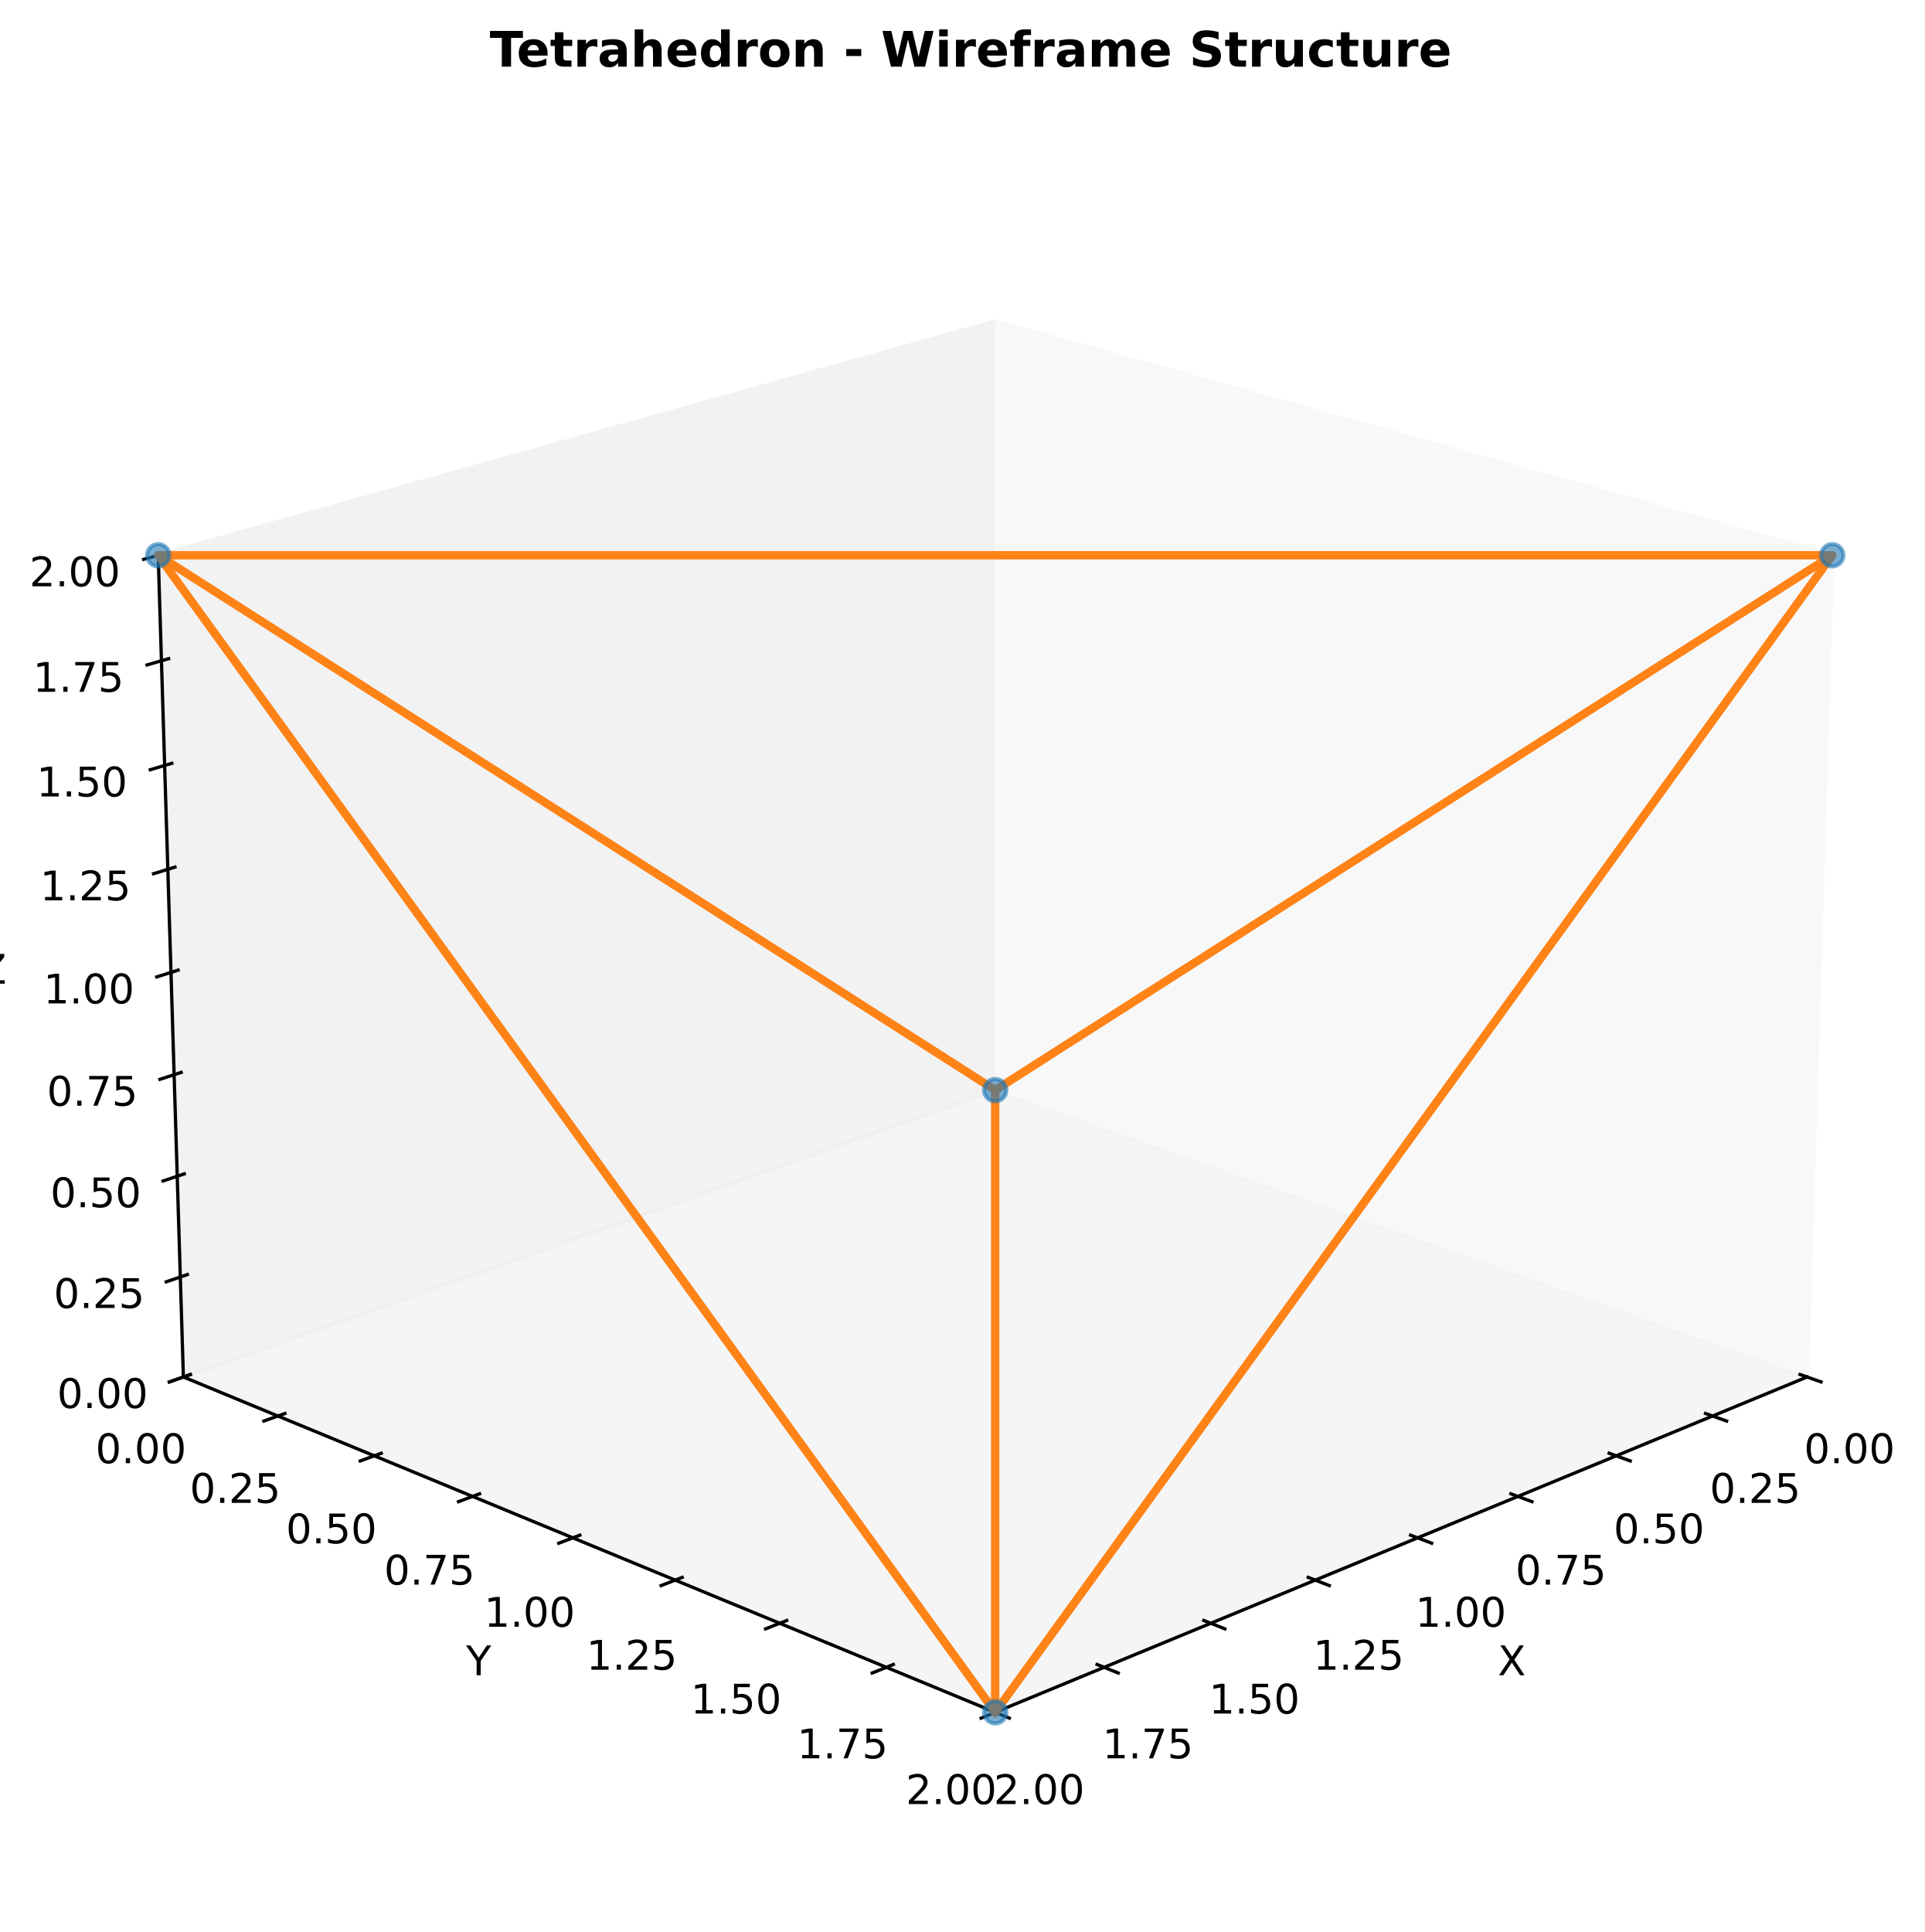
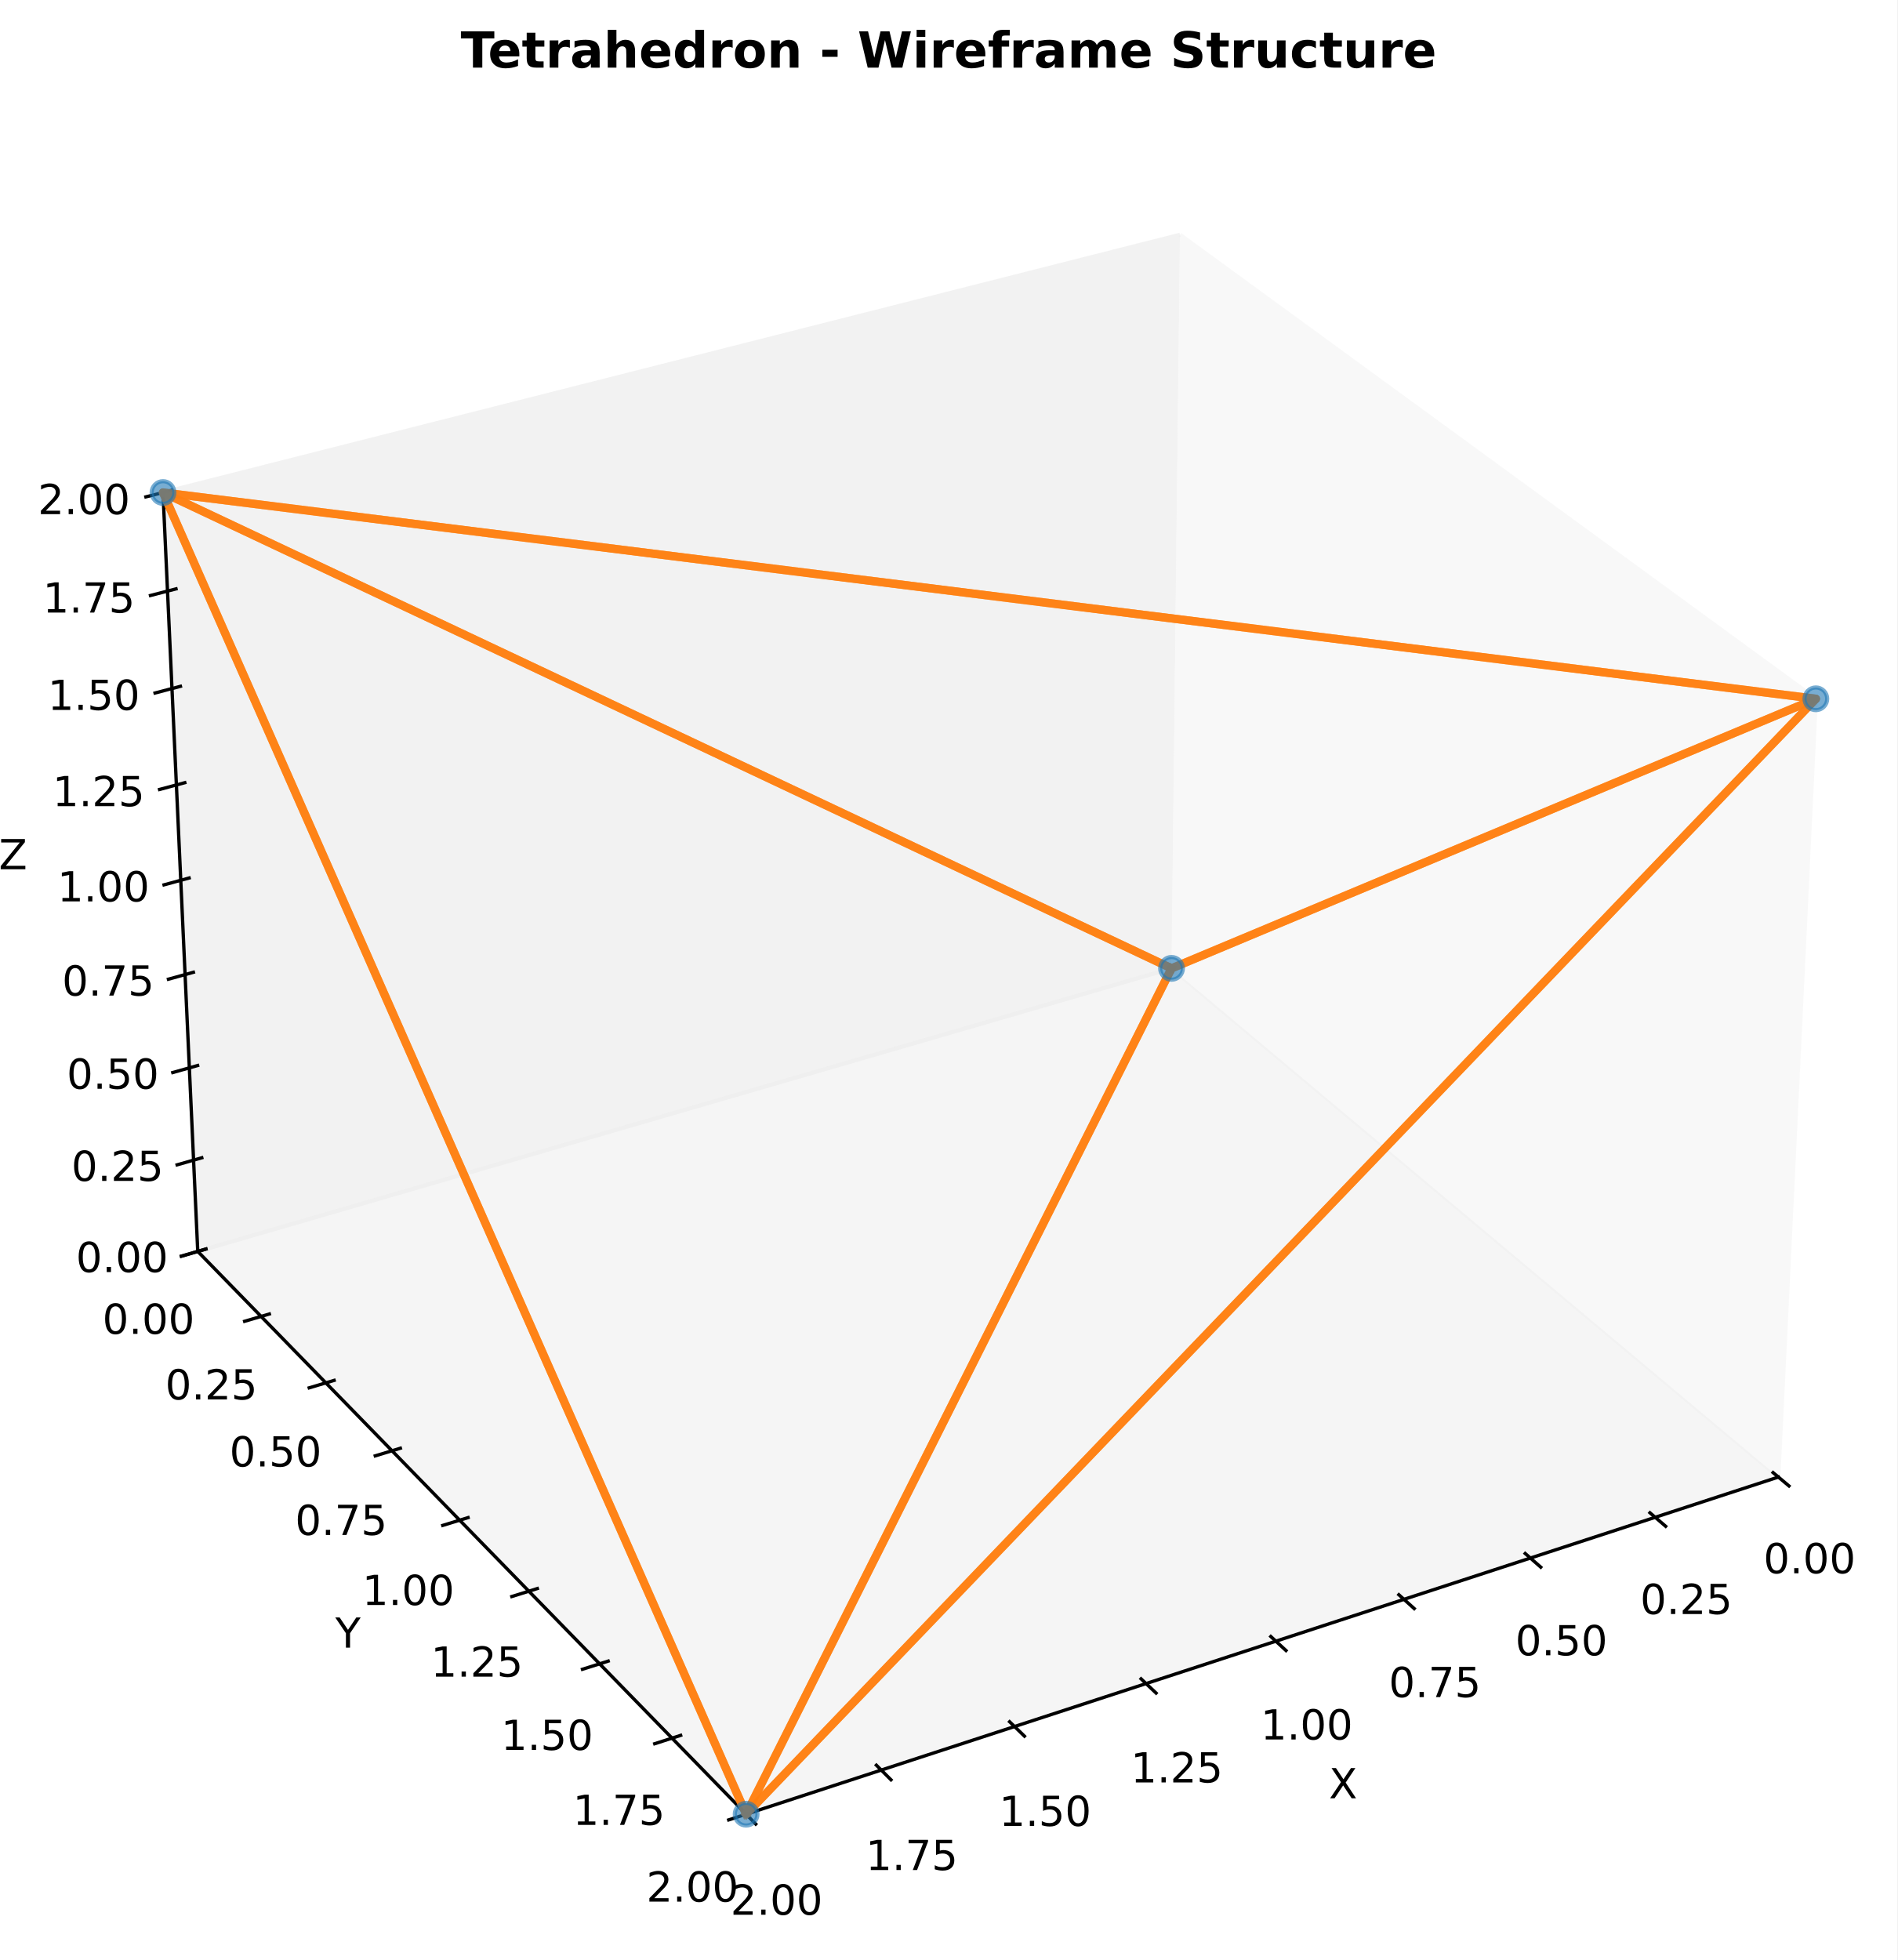
- <svg xmlns="http://www.w3.org/2000/svg" xmlns:xlink="http://www.w3.org/1999/xlink" width="471.183pt" height="473.038pt" viewBox="0 0 471.183 473.038" version="1.1">
+ <svg xmlns="http://www.w3.org/2000/svg" xmlns:xlink="http://www.w3.org/1999/xlink" width="457.92pt" height="473.038pt" viewBox="0 0 457.92 473.038" version="1.1">
  <defs>
    <style type="text/css">*{stroke-linejoin: round; stroke-linecap: butt}</style>
  </defs>
  <g id="figure_1">
    <g id="patch_1">
-       <path d="M 0 473.038  L 471.183 473.038  L 471.183 0  L 0 0  z " style="fill: #ffffff" />
+       <path d="M 0 473.038  L 457.92 473.038  L 457.92 0  L 0 0  z " style="fill: #ffffff" />
    </g>
    <g id="patch_2">
-       <path d="M 15.926 465.838  L 459.446 465.838  L 459.446 22.318  L 15.926 22.318  z " style="fill: #ffffff" />
+       <path d="M 7.2 465.838  L 450.72 465.838  L 450.72 22.318  L 7.2 22.318  z " style="fill: #ffffff" />
    </g>
    <g id="pane3d_1">
      <g id="patch_3">
-         <path d="M 243.68 266.913  L 442.457 337.145  L 448.621 135.953  L 243.68 78.665  " style="fill: #f2f2f2; opacity: 0.5; stroke: #f2f2f2; stroke-linejoin: miter" />
+         <path d="M 282.753 233.711  L 429.218 356.48  L 438.263 168.653  L 284.789 56.655  " style="fill: #f2f2f2; opacity: 0.5; stroke: #f2f2f2; stroke-linejoin: miter" />
      </g>
    </g>
    <g id="pane3d_2">
      <g id="patch_4">
-         <path d="M 243.68 266.913  L 44.903 337.145  L 38.738 135.953  L 243.68 78.665  " style="fill: #e6e6e6; opacity: 0.5; stroke: #e6e6e6; stroke-linejoin: miter" />
+         <path d="M 282.753 233.711  L 47.73 302.023  L 39.343 118.868  L 284.789 56.655  " style="fill: #e6e6e6; opacity: 0.5; stroke: #e6e6e6; stroke-linejoin: miter" />
      </g>
    </g>
    <g id="pane3d_3">
      <g id="patch_5">
-         <path d="M 243.68 266.913  L 44.903 337.145  L 243.68 419.245  L 442.457 337.145  " style="fill: #ececec; opacity: 0.5; stroke: #ececec; stroke-linejoin: miter" />
+         <path d="M 282.753 233.711  L 47.73 302.023  L 180.082 437.848  L 429.218 356.48  " style="fill: #ececec; opacity: 0.5; stroke: #ececec; stroke-linejoin: miter" />
      </g>
    </g>
    <g id="axis3d_1">
      <g id="line2d_1">
-         <path d="M 442.457 337.145  L 243.68 419.245  " style="fill: none; stroke: #000000; stroke-width: 0.8; stroke-linecap: square" />
+         <path d="M 429.218 356.48  L 180.082 437.848  " style="fill: none; stroke: #000000; stroke-width: 0.8; stroke-linecap: square" />
      </g>
      <g id="xtick_1">
        <g id="line2d_2">
-           <path d="M 440.743 336.539  L 445.889 338.357  " style="fill: none; stroke: #000000; stroke-width: 0.8; stroke-linecap: square" />
+           <path d="M 427.943 355.412  L 431.774 358.622  " style="fill: none; stroke: #000000; stroke-width: 0.8; stroke-linecap: square" />
        </g>
        <g id="text_1">
-           <g transform="translate(441.7177 358.2588) scale(0.1 -0.1)">
+           <g transform="translate(425.6121 379.7038) scale(0.1 -0.1)">
            <defs>
              <path id="DejaVuSans-30" d="M 2034 4250  Q 1547 4250 1301 3770  Q 1056 3291 1056 2328  Q 1056 1369 1301 889  Q 1547 409 2034 409  Q 2525 409 2770 889  Q 3016 1369 3016 2328  Q 3016 3291 2770 3770  Q 2525 4250 2034 4250  z M 2034 4750  Q 2819 4750 3233 4129  Q 3647 3509 3647 2328  Q 3647 1150 3233 529  Q 2819 -91 2034 -91  Q 1250 -91 836 529  Q 422 1150 422 2328  Q 422 3509 836 4129  Q 1250 4750 2034 4750  z " transform="scale(0.015625)" />
              <path id="DejaVuSans-2e" d="M 684 794  L 1344 794  L 1344 0  L 684 0  L 684 794  z " transform="scale(0.015625)" />
            </defs>
            <use xlink:href="#DejaVuSans-30" />
            <use xlink:href="#DejaVuSans-2e" transform="translate(63.62305 0)" />
            <use xlink:href="#DejaVuSans-30" transform="translate(95.41016 0)" />
            <use xlink:href="#DejaVuSans-30" transform="translate(159.0332 0)" />
          </g>
        </g>
      </g>
      <g id="xtick_2">
        <g id="line2d_3">
-           <path d="M 417.605 346.083  L 422.757 347.937  " style="fill: none; stroke: #000000; stroke-width: 0.8; stroke-linecap: square" />
+           <path d="M 398.223 365.109  L 402.014 368.361  " style="fill: none; stroke: #000000; stroke-width: 0.8; stroke-linecap: square" />
        </g>
        <g id="text_2">
-           <g transform="translate(418.6278 367.9711) scale(0.1 -0.1)">
+           <g transform="translate(395.8613 389.5376) scale(0.1 -0.1)">
            <defs>
              <path id="DejaVuSans-32" d="M 1228 531  L 3431 531  L 3431 0  L 469 0  L 469 531  Q 828 903 1448 1529  Q 2069 2156 2228 2338  Q 2531 2678 2651 2914  Q 2772 3150 2772 3378  Q 2772 3750 2511 3984  Q 2250 4219 1831 4219  Q 1534 4219 1204 4116  Q 875 4013 500 3803  L 500 4441  Q 881 4594 1212 4672  Q 1544 4750 1819 4750  Q 2544 4750 2975 4387  Q 3406 4025 3406 3419  Q 3406 3131 3298 2873  Q 3191 2616 2906 2266  Q 2828 2175 2409 1742  Q 1991 1309 1228 531  z " transform="scale(0.015625)" />
              <path id="DejaVuSans-35" d="M 691 4666  L 3169 4666  L 3169 4134  L 1269 4134  L 1269 2991  Q 1406 3038 1543 3061  Q 1681 3084 1819 3084  Q 2600 3084 3056 2656  Q 3513 2228 3513 1497  Q 3513 744 3044 326  Q 2575 -91 1722 -91  Q 1428 -91 1123 -41  Q 819 9 494 109  L 494 744  Q 775 591 1075 516  Q 1375 441 1709 441  Q 2250 441 2565 725  Q 2881 1009 2881 1497  Q 2881 1984 2565 2268  Q 2250 2553 1709 2553  Q 1456 2553 1204 2497  Q 953 2441 691 2322  L 691 4666  z " transform="scale(0.015625)" />
            </defs>
            <use xlink:href="#DejaVuSans-30" />
            <use xlink:href="#DejaVuSans-2e" transform="translate(63.62305 0)" />
            <use xlink:href="#DejaVuSans-32" transform="translate(95.41016 0)" />
            <use xlink:href="#DejaVuSans-35" transform="translate(159.0332 0)" />
          </g>
        </g>
      </g>
      <g id="xtick_3">
        <g id="line2d_4">
-           <path d="M 394.006 355.817  L 399.165 357.708  " style="fill: none; stroke: #000000; stroke-width: 0.8; stroke-linecap: square" />
+           <path d="M 368.116 374.932  L 371.867 378.227  " style="fill: none; stroke: #000000; stroke-width: 0.8; stroke-linecap: square" />
        </g>
        <g id="text_3">
-           <g transform="translate(395.0782 377.8769) scale(0.1 -0.1)">
+           <g transform="translate(365.7225 399.4995) scale(0.1 -0.1)">
            <use xlink:href="#DejaVuSans-30" />
            <use xlink:href="#DejaVuSans-2e" transform="translate(63.62305 0)" />
            <use xlink:href="#DejaVuSans-35" transform="translate(95.41016 0)" />
            <use xlink:href="#DejaVuSans-30" transform="translate(159.0332 0)" />
          </g>
        </g>
      </g>
      <g id="xtick_4">
        <g id="line2d_5">
-           <path d="M 369.935 365.746  L 375.099 367.675  " style="fill: none; stroke: #000000; stroke-width: 0.8; stroke-linecap: square" />
+           <path d="M 337.616 384.883  L 341.325 388.222  " style="fill: none; stroke: #000000; stroke-width: 0.8; stroke-linecap: square" />
        </g>
        <g id="text_4">
-           <g transform="translate(371.0549 387.9818) scale(0.1 -0.1)">
+           <g transform="translate(335.1881 409.5923) scale(0.1 -0.1)">
            <defs>
              <path id="DejaVuSans-37" d="M 525 4666  L 3525 4666  L 3525 4397  L 1831 0  L 1172 0  L 2766 4134  L 525 4134  L 525 4666  z " transform="scale(0.015625)" />
            </defs>
            <use xlink:href="#DejaVuSans-30" />
            <use xlink:href="#DejaVuSans-2e" transform="translate(63.62305 0)" />
            <use xlink:href="#DejaVuSans-37" transform="translate(95.41016 0)" />
            <use xlink:href="#DejaVuSans-35" transform="translate(159.0332 0)" />
          </g>
        </g>
      </g>
      <g id="xtick_5">
        <g id="line2d_6">
-           <path d="M 345.376 375.876  L 350.545 377.844  " style="fill: none; stroke: #000000; stroke-width: 0.8; stroke-linecap: square" />
+           <path d="M 306.714 394.966  L 310.379 398.348  " style="fill: none; stroke: #000000; stroke-width: 0.8; stroke-linecap: square" />
        </g>
        <g id="text_5">
-           <g transform="translate(346.5434 398.2921) scale(0.1 -0.1)">
+           <g transform="translate(304.2504 419.8184) scale(0.1 -0.1)">
            <defs>
              <path id="DejaVuSans-31" d="M 794 531  L 1825 531  L 1825 4091  L 703 3866  L 703 4441  L 1819 4666  L 2450 4666  L 2450 531  L 3481 531  L 3481 0  L 794 0  L 794 531  z " transform="scale(0.015625)" />
            </defs>
            <use xlink:href="#DejaVuSans-31" />
            <use xlink:href="#DejaVuSans-2e" transform="translate(63.62305 0)" />
            <use xlink:href="#DejaVuSans-30" transform="translate(95.41016 0)" />
            <use xlink:href="#DejaVuSans-30" transform="translate(159.0332 0)" />
          </g>
        </g>
      </g>
      <g id="xtick_6">
        <g id="line2d_7">
-           <path d="M 320.315 386.213  L 325.487 388.222  " style="fill: none; stroke: #000000; stroke-width: 0.8; stroke-linecap: square" />
+           <path d="M 275.402 405.182  L 279.023 408.61  " style="fill: none; stroke: #000000; stroke-width: 0.8; stroke-linecap: square" />
        </g>
        <g id="text_6">
-           <g transform="translate(321.5289 408.8141) scale(0.1 -0.1)">
+           <g transform="translate(272.9011 430.1804) scale(0.1 -0.1)">
            <use xlink:href="#DejaVuSans-31" />
            <use xlink:href="#DejaVuSans-2e" transform="translate(63.62305 0)" />
            <use xlink:href="#DejaVuSans-32" transform="translate(95.41016 0)" />
            <use xlink:href="#DejaVuSans-35" transform="translate(159.0332 0)" />
          </g>
        </g>
      </g>
      <g id="xtick_7">
        <g id="line2d_8">
-           <path d="M 294.735 396.763  L 299.91 398.814  " style="fill: none; stroke: #000000; stroke-width: 0.8; stroke-linecap: square" />
+           <path d="M 243.672 415.535  L 247.246 419.009  " style="fill: none; stroke: #000000; stroke-width: 0.8; stroke-linecap: square" />
        </g>
        <g id="text_7">
-           <g transform="translate(295.9955 419.5542) scale(0.1 -0.1)">
+           <g transform="translate(241.1322 440.6813) scale(0.1 -0.1)">
            <use xlink:href="#DejaVuSans-31" />
            <use xlink:href="#DejaVuSans-2e" transform="translate(63.62305 0)" />
            <use xlink:href="#DejaVuSans-35" transform="translate(95.41016 0)" />
            <use xlink:href="#DejaVuSans-30" transform="translate(159.0332 0)" />
          </g>
        </g>
      </g>
      <g id="xtick_8">
        <g id="line2d_9">
-           <path d="M 268.621 407.535  L 273.798 409.629  " style="fill: none; stroke: #000000; stroke-width: 0.8; stroke-linecap: square" />
+           <path d="M 211.516 426.027  L 215.042 429.547  " style="fill: none; stroke: #000000; stroke-width: 0.8; stroke-linecap: square" />
        </g>
        <g id="text_8">
-           <g transform="translate(269.927 430.5194) scale(0.1 -0.1)">
+           <g transform="translate(208.9351 451.3236) scale(0.1 -0.1)">
            <use xlink:href="#DejaVuSans-31" />
            <use xlink:href="#DejaVuSans-2e" transform="translate(63.62305 0)" />
            <use xlink:href="#DejaVuSans-37" transform="translate(95.41016 0)" />
            <use xlink:href="#DejaVuSans-35" transform="translate(159.0332 0)" />
          </g>
        </g>
      </g>
      <g id="xtick_9">
        <g id="line2d_10">
-           <path d="M 241.956 418.533  L 247.133 420.672  " style="fill: none; stroke: #000000; stroke-width: 0.8; stroke-linecap: square" />
+           <path d="M 178.924 436.661  L 182.401 440.229  " style="fill: none; stroke: #000000; stroke-width: 0.8; stroke-linecap: square" />
        </g>
        <g id="text_9">
-           <g transform="translate(243.3065 441.7169) scale(0.1 -0.1)">
+           <g transform="translate(176.301 462.1104) scale(0.1 -0.1)">
            <use xlink:href="#DejaVuSans-32" />
            <use xlink:href="#DejaVuSans-2e" transform="translate(63.62305 0)" />
            <use xlink:href="#DejaVuSans-30" transform="translate(95.41016 0)" />
            <use xlink:href="#DejaVuSans-30" transform="translate(159.0332 0)" />
          </g>
        </g>
      </g>
      <g id="text_10">
-         <g transform="translate(366.7378 410.1691) scale(0.1 -0.1)">
+         <g transform="translate(320.7464 434.0064) scale(0.1 -0.1)">
          <defs>
            <path id="DejaVuSans-58" d="M 403 4666  L 1081 4666  L 2241 2931  L 3406 4666  L 4084 4666  L 2584 2425  L 4184 0  L 3506 0  L 2194 1984  L 872 0  L 191 0  L 1856 2491  L 403 4666  z " transform="scale(0.015625)" />
          </defs>
          <use xlink:href="#DejaVuSans-58" />
        </g>
      </g>
    </g>
    <g id="axis3d_2">
      <g id="line2d_11">
-         <path d="M 44.903 337.145  L 243.68 419.245  " style="fill: none; stroke: #000000; stroke-width: 0.8; stroke-linecap: square" />
+         <path d="M 47.73 302.023  L 180.082 437.848  " style="fill: none; stroke: #000000; stroke-width: 0.8; stroke-linecap: square" />
      </g>
      <g id="xtick_10">
        <g id="line2d_12">
-           <path d="M 46.616 336.539  L 41.47 338.357  " style="fill: none; stroke: #000000; stroke-width: 0.8; stroke-linecap: square" />
+           <path d="M 49.702 301.449  L 43.78 303.171  " style="fill: none; stroke: #000000; stroke-width: 0.8; stroke-linecap: square" />
        </g>
        <g id="text_11">
-           <g transform="translate(23.37574 358.2588) scale(0.1 -0.1)">
+           <g transform="translate(24.713 321.9215) scale(0.1 -0.1)">
            <use xlink:href="#DejaVuSans-30" />
            <use xlink:href="#DejaVuSans-2e" transform="translate(63.62305 0)" />
            <use xlink:href="#DejaVuSans-30" transform="translate(95.41016 0)" />
            <use xlink:href="#DejaVuSans-30" transform="translate(159.0332 0)" />
          </g>
        </g>
      </g>
      <g id="xtick_11">
        <g id="line2d_13">
-           <path d="M 69.754 346.083  L 64.602 347.937  " style="fill: none; stroke: #000000; stroke-width: 0.8; stroke-linecap: square" />
+           <path d="M 65.007 317.127  L 59.039 318.886  " style="fill: none; stroke: #000000; stroke-width: 0.8; stroke-linecap: square" />
        </g>
        <g id="text_12">
-           <g transform="translate(46.46559 367.9711) scale(0.1 -0.1)">
+           <g transform="translate(39.87846 337.7506) scale(0.1 -0.1)">
            <use xlink:href="#DejaVuSans-30" />
            <use xlink:href="#DejaVuSans-2e" transform="translate(63.62305 0)" />
            <use xlink:href="#DejaVuSans-32" transform="translate(95.41016 0)" />
            <use xlink:href="#DejaVuSans-35" transform="translate(159.0332 0)" />
          </g>
        </g>
      </g>
      <g id="xtick_12">
        <g id="line2d_14">
-           <path d="M 93.353 355.817  L 88.194 357.708  " style="fill: none; stroke: #000000; stroke-width: 0.8; stroke-linecap: square" />
+           <path d="M 80.646 333.149  L 74.632 334.946  " style="fill: none; stroke: #000000; stroke-width: 0.8; stroke-linecap: square" />
        </g>
        <g id="text_13">
-           <g transform="translate(70.01523 377.8769) scale(0.1 -0.1)">
+           <g transform="translate(55.37629 353.9265) scale(0.1 -0.1)">
            <use xlink:href="#DejaVuSans-30" />
            <use xlink:href="#DejaVuSans-2e" transform="translate(63.62305 0)" />
            <use xlink:href="#DejaVuSans-35" transform="translate(95.41016 0)" />
            <use xlink:href="#DejaVuSans-30" transform="translate(159.0332 0)" />
          </g>
        </g>
      </g>
      <g id="xtick_13">
        <g id="line2d_15">
-           <path d="M 117.424 365.746  L 112.26 367.675  " style="fill: none; stroke: #000000; stroke-width: 0.8; stroke-linecap: square" />
+           <path d="M 96.632 349.525  L 90.571 351.362  " style="fill: none; stroke: #000000; stroke-width: 0.8; stroke-linecap: square" />
        </g>
        <g id="text_14">
-           <g transform="translate(94.03855 387.9818) scale(0.1 -0.1)">
+           <g transform="translate(71.21751 370.4608) scale(0.1 -0.1)">
            <use xlink:href="#DejaVuSans-30" />
            <use xlink:href="#DejaVuSans-2e" transform="translate(63.62305 0)" />
            <use xlink:href="#DejaVuSans-37" transform="translate(95.41016 0)" />
            <use xlink:href="#DejaVuSans-35" transform="translate(159.0332 0)" />
          </g>
        </g>
      </g>
      <g id="xtick_14">
        <g id="line2d_16">
-           <path d="M 141.983 375.876  L 136.814 377.844  " style="fill: none; stroke: #000000; stroke-width: 0.8; stroke-linecap: square" />
+           <path d="M 112.976 366.267  L 106.867 368.146  " style="fill: none; stroke: #000000; stroke-width: 0.8; stroke-linecap: square" />
        </g>
        <g id="text_15">
-           <g transform="translate(118.55 398.2921) scale(0.1 -0.1)">
+           <g transform="translate(87.41369 387.3656) scale(0.1 -0.1)">
            <use xlink:href="#DejaVuSans-31" />
            <use xlink:href="#DejaVuSans-2e" transform="translate(63.62305 0)" />
            <use xlink:href="#DejaVuSans-30" transform="translate(95.41016 0)" />
            <use xlink:href="#DejaVuSans-30" transform="translate(159.0332 0)" />
          </g>
        </g>
      </g>
      <g id="xtick_15">
        <g id="line2d_17">
-           <path d="M 167.044 386.213  L 161.872 388.222  " style="fill: none; stroke: #000000; stroke-width: 0.8; stroke-linecap: square" />
+           <path d="M 129.69 383.389  L 123.532 385.311  " style="fill: none; stroke: #000000; stroke-width: 0.8; stroke-linecap: square" />
        </g>
        <g id="text_16">
-           <g transform="translate(143.5645 408.8141) scale(0.1 -0.1)">
+           <g transform="translate(103.9769 404.6535) scale(0.1 -0.1)">
            <use xlink:href="#DejaVuSans-31" />
            <use xlink:href="#DejaVuSans-2e" transform="translate(63.62305 0)" />
            <use xlink:href="#DejaVuSans-32" transform="translate(95.41016 0)" />
            <use xlink:href="#DejaVuSans-35" transform="translate(159.0332 0)" />
          </g>
        </g>
      </g>
      <g id="xtick_16">
        <g id="line2d_18">
-           <path d="M 192.624 396.763  L 187.449 398.814  " style="fill: none; stroke: #000000; stroke-width: 0.8; stroke-linecap: square" />
+           <path d="M 146.786 400.903  L 140.58 402.869  " style="fill: none; stroke: #000000; stroke-width: 0.8; stroke-linecap: square" />
        </g>
        <g id="text_17">
-           <g transform="translate(169.0979 419.5542) scale(0.1 -0.1)">
+           <g transform="translate(120.9197 422.3376) scale(0.1 -0.1)">
            <use xlink:href="#DejaVuSans-31" />
            <use xlink:href="#DejaVuSans-2e" transform="translate(63.62305 0)" />
            <use xlink:href="#DejaVuSans-35" transform="translate(95.41016 0)" />
            <use xlink:href="#DejaVuSans-30" transform="translate(159.0332 0)" />
          </g>
        </g>
      </g>
      <g id="xtick_17">
        <g id="line2d_19">
-           <path d="M 218.738 407.535  L 213.561 409.629  " style="fill: none; stroke: #000000; stroke-width: 0.8; stroke-linecap: square" />
+           <path d="M 164.279 418.823  L 158.023 420.835  " style="fill: none; stroke: #000000; stroke-width: 0.8; stroke-linecap: square" />
        </g>
        <g id="text_18">
-           <g transform="translate(195.1664 430.5194) scale(0.1 -0.1)">
+           <g transform="translate(138.2553 440.4318) scale(0.1 -0.1)">
            <use xlink:href="#DejaVuSans-31" />
            <use xlink:href="#DejaVuSans-2e" transform="translate(63.62305 0)" />
            <use xlink:href="#DejaVuSans-37" transform="translate(95.41016 0)" />
            <use xlink:href="#DejaVuSans-35" transform="translate(159.0332 0)" />
          </g>
        </g>
      </g>
      <g id="xtick_18">
        <g id="line2d_20">
-           <path d="M 245.403 418.533  L 240.226 420.672  " style="fill: none; stroke: #000000; stroke-width: 0.8; stroke-linecap: square" />
+           <path d="M 182.182 437.162  L 175.876 439.222  " style="fill: none; stroke: #000000; stroke-width: 0.8; stroke-linecap: square" />
        </g>
        <g id="text_19">
-           <g transform="translate(221.7869 441.7169) scale(0.1 -0.1)">
+           <g transform="translate(155.9976 458.9504) scale(0.1 -0.1)">
            <use xlink:href="#DejaVuSans-32" />
            <use xlink:href="#DejaVuSans-2e" transform="translate(63.62305 0)" />
            <use xlink:href="#DejaVuSans-30" transform="translate(95.41016 0)" />
            <use xlink:href="#DejaVuSans-30" transform="translate(159.0332 0)" />
          </g>
        </g>
      </g>
      <g id="text_20">
-         <g transform="translate(114.1423 410.1691) scale(0.1 -0.1)">
+         <g transform="translate(80.93147 397.6508) scale(0.1 -0.1)">
          <defs>
            <path id="DejaVuSans-59" d="M -13 4666  L 666 4666  L 1959 2747  L 3244 4666  L 3922 4666  L 2272 2222  L 2272 0  L 1638 0  L 1638 2222  L -13 4666  z " transform="scale(0.015625)" />
          </defs>
          <use xlink:href="#DejaVuSans-59" />
        </g>
      </g>
    </g>
    <g id="axis3d_3">
      <g id="line2d_21">
-         <path d="M 44.903 337.145  L 38.738 135.953  " style="fill: none; stroke: #000000; stroke-width: 0.8; stroke-linecap: square" />
+         <path d="M 47.73 302.023  L 39.343 118.868  " style="fill: none; stroke: #000000; stroke-width: 0.8; stroke-linecap: square" />
      </g>
      <g id="xtick_19">
        <g id="line2d_22">
-           <path d="M 46.616 336.539  L 41.47 338.357  " style="fill: none; stroke: #000000; stroke-width: 0.8; stroke-linecap: square" />
+           <path d="M 49.702 301.449  L 43.78 303.171  " style="fill: none; stroke: #000000; stroke-width: 0.8; stroke-linecap: square" />
        </g>
        <g id="text_21">
-           <g transform="translate(13.97804 344.743) scale(0.1 -0.1)">
+           <g transform="translate(18.32633 307.013) scale(0.1 -0.1)">
            <use xlink:href="#DejaVuSans-30" />
            <use xlink:href="#DejaVuSans-2e" transform="translate(63.62305 0)" />
            <use xlink:href="#DejaVuSans-30" transform="translate(95.41016 0)" />
            <use xlink:href="#DejaVuSans-30" transform="translate(159.0332 0)" />
          </g>
        </g>
      </g>
      <g id="xtick_20">
        <g id="line2d_23">
-           <path d="M 45.872 312.068  L 40.706 313.847  " style="fill: none; stroke: #000000; stroke-width: 0.8; stroke-linecap: square" />
+           <path d="M 48.704 279.424  L 42.749 281.129  " style="fill: none; stroke: #000000; stroke-width: 0.8; stroke-linecap: square" />
        </g>
        <g id="text_22">
-           <g transform="translate(13.15316 320.2584) scale(0.1 -0.1)">
+           <g transform="translate(17.22103 285.0082) scale(0.1 -0.1)">
            <use xlink:href="#DejaVuSans-30" />
            <use xlink:href="#DejaVuSans-2e" transform="translate(63.62305 0)" />
            <use xlink:href="#DejaVuSans-32" transform="translate(95.41016 0)" />
            <use xlink:href="#DejaVuSans-35" transform="translate(159.0332 0)" />
          </g>
        </g>
      </g>
      <g id="xtick_21">
        <g id="line2d_24">
-           <path d="M 45.123 287.411  L 39.936 289.15  " style="fill: none; stroke: #000000; stroke-width: 0.8; stroke-linecap: square" />
+           <path d="M 47.696 257.161  L 41.707 258.848  " style="fill: none; stroke: #000000; stroke-width: 0.8; stroke-linecap: square" />
        </g>
        <g id="text_23">
-           <g transform="translate(12.32204 295.5883) scale(0.1 -0.1)">
+           <g transform="translate(16.10378 262.7653) scale(0.1 -0.1)">
            <use xlink:href="#DejaVuSans-30" />
            <use xlink:href="#DejaVuSans-2e" transform="translate(63.62305 0)" />
            <use xlink:href="#DejaVuSans-35" transform="translate(95.41016 0)" />
            <use xlink:href="#DejaVuSans-30" transform="translate(159.0332 0)" />
          </g>
        </g>
      </g>
      <g id="xtick_22">
        <g id="line2d_25">
-           <path d="M 44.369 262.567  L 39.16 264.265  " style="fill: none; stroke: #000000; stroke-width: 0.8; stroke-linecap: square" />
+           <path d="M 46.676 234.655  L 40.653 236.323  " style="fill: none; stroke: #000000; stroke-width: 0.8; stroke-linecap: square" />
        </g>
        <g id="text_24">
-           <g transform="translate(11.4846 270.7306) scale(0.1 -0.1)">
+           <g transform="translate(14.97438 240.2806) scale(0.1 -0.1)">
            <use xlink:href="#DejaVuSans-30" />
            <use xlink:href="#DejaVuSans-2e" transform="translate(63.62305 0)" />
            <use xlink:href="#DejaVuSans-37" transform="translate(95.41016 0)" />
            <use xlink:href="#DejaVuSans-35" transform="translate(159.0332 0)" />
          </g>
        </g>
      </g>
      <g id="xtick_23">
        <g id="line2d_26">
-           <path d="M 43.609 237.533  L 38.379 239.19  " style="fill: none; stroke: #000000; stroke-width: 0.8; stroke-linecap: square" />
+           <path d="M 45.645 211.902  L 39.588 213.552  " style="fill: none; stroke: #000000; stroke-width: 0.8; stroke-linecap: square" />
        </g>
        <g id="text_25">
-           <g transform="translate(10.64076 245.683) scale(0.1 -0.1)">
+           <g transform="translate(13.83263 217.55) scale(0.1 -0.1)">
            <use xlink:href="#DejaVuSans-31" />
            <use xlink:href="#DejaVuSans-2e" transform="translate(63.62305 0)" />
            <use xlink:href="#DejaVuSans-30" transform="translate(95.41016 0)" />
            <use xlink:href="#DejaVuSans-30" transform="translate(159.0332 0)" />
          </g>
        </g>
      </g>
      <g id="xtick_24">
        <g id="line2d_27">
-           <path d="M 42.842 212.307  L 37.591 213.923  " style="fill: none; stroke: #000000; stroke-width: 0.8; stroke-linecap: square" />
+           <path d="M 44.603 188.899  L 38.512 190.53  " style="fill: none; stroke: #000000; stroke-width: 0.8; stroke-linecap: square" />
        </g>
        <g id="text_26">
-           <g transform="translate(9.790461 220.4436) scale(0.1 -0.1)">
+           <g transform="translate(12.67833 194.5695) scale(0.1 -0.1)">
            <use xlink:href="#DejaVuSans-31" />
            <use xlink:href="#DejaVuSans-2e" transform="translate(63.62305 0)" />
            <use xlink:href="#DejaVuSans-32" transform="translate(95.41016 0)" />
            <use xlink:href="#DejaVuSans-35" transform="translate(159.0332 0)" />
          </g>
        </g>
      </g>
      <g id="xtick_25">
        <g id="line2d_28">
-           <path d="M 42.07 186.888  L 36.797 188.461  " style="fill: none; stroke: #000000; stroke-width: 0.8; stroke-linecap: square" />
+           <path d="M 43.55 165.642  L 37.423 167.253  " style="fill: none; stroke: #000000; stroke-width: 0.8; stroke-linecap: square" />
        </g>
        <g id="text_27">
-           <g transform="translate(8.933617 195.0099) scale(0.1 -0.1)">
+           <g transform="translate(11.51127 171.335) scale(0.1 -0.1)">
            <use xlink:href="#DejaVuSans-31" />
            <use xlink:href="#DejaVuSans-2e" transform="translate(63.62305 0)" />
            <use xlink:href="#DejaVuSans-35" transform="translate(95.41016 0)" />
            <use xlink:href="#DejaVuSans-30" transform="translate(159.0332 0)" />
          </g>
        </g>
      </g>
      <g id="xtick_26">
        <g id="line2d_29">
-           <path d="M 41.292 161.272  L 35.997 162.802  " style="fill: none; stroke: #000000; stroke-width: 0.8; stroke-linecap: square" />
+           <path d="M 42.484 142.125  L 36.322 143.717  " style="fill: none; stroke: #000000; stroke-width: 0.8; stroke-linecap: square" />
        </g>
        <g id="text_28">
-           <g transform="translate(8.070156 169.3799) scale(0.1 -0.1)">
+           <g transform="translate(10.33123 147.8422) scale(0.1 -0.1)">
            <use xlink:href="#DejaVuSans-31" />
            <use xlink:href="#DejaVuSans-2e" transform="translate(63.62305 0)" />
            <use xlink:href="#DejaVuSans-37" transform="translate(95.41016 0)" />
            <use xlink:href="#DejaVuSans-35" transform="translate(159.0332 0)" />
          </g>
        </g>
      </g>
      <g id="xtick_27">
        <g id="line2d_30">
-           <path d="M 40.508 135.458  L 35.191 136.944  " style="fill: none; stroke: #000000; stroke-width: 0.8; stroke-linecap: square" />
+           <path d="M 41.407 118.345  L 35.209 119.916  " style="fill: none; stroke: #000000; stroke-width: 0.8; stroke-linecap: square" />
        </g>
        <g id="text_29">
-           <g transform="translate(7.2 143.5511) scale(0.1 -0.1)">
+           <g transform="translate(9.138007 124.0867) scale(0.1 -0.1)">
            <use xlink:href="#DejaVuSans-32" />
            <use xlink:href="#DejaVuSans-2e" transform="translate(63.62305 0)" />
            <use xlink:href="#DejaVuSans-30" transform="translate(95.41016 0)" />
            <use xlink:href="#DejaVuSans-30" transform="translate(159.0332 0)" />
          </g>
        </g>
      </g>
      <g id="text_30">
-         <g transform="translate(-5.239851 240.844) scale(0.1 -0.1)">
+         <g transform="translate(-0.280285 209.7875) scale(0.1 -0.1)">
          <defs>
            <path id="DejaVuSans-5a" d="M 359 4666  L 4025 4666  L 4025 4184  L 1075 531  L 4097 531  L 4097 0  L 288 0  L 288 481  L 3238 4134  L 359 4134  L 359 4666  z " transform="scale(0.015625)" />
          </defs>
          <use xlink:href="#DejaVuSans-5a" />
        </g>
      </g>
    </g>
    <g id="axes_1">
      <g id="line2d_31">
-         <path d="M 243.68 266.913  L 243.68 419.245  L 448.621 135.953  L 243.68 266.913  " clip-path="url(#pb5690b2a4f)" style="fill: none; stroke: #ff7f0e; stroke-opacity: 0.8; stroke-width: 2; stroke-linecap: square" />
+         <path d="M 282.753 233.711  L 180.082 437.848  L 438.263 168.653  L 282.753 233.711  " clip-path="url(#p5a1fa88ed1)" style="fill: none; stroke: #ff7f0e; stroke-opacity: 0.8; stroke-width: 2; stroke-linecap: square" />
      </g>
      <g id="line2d_32">
-         <path d="M 243.68 266.913  L 243.68 419.245  L 38.738 135.953  L 243.68 266.913  " clip-path="url(#pb5690b2a4f)" style="fill: none; stroke: #ff7f0e; stroke-opacity: 0.8; stroke-width: 2; stroke-linecap: square" />
+         <path d="M 282.753 233.711  L 180.082 437.848  L 39.343 118.868  L 282.753 233.711  " clip-path="url(#p5a1fa88ed1)" style="fill: none; stroke: #ff7f0e; stroke-opacity: 0.8; stroke-width: 2; stroke-linecap: square" />
      </g>
      <g id="line2d_33">
-         <path d="M 243.68 266.913  L 448.621 135.953  L 38.738 135.953  L 243.68 266.913  " clip-path="url(#pb5690b2a4f)" style="fill: none; stroke: #ff7f0e; stroke-opacity: 0.8; stroke-width: 2; stroke-linecap: square" />
+         <path d="M 282.753 233.711  L 438.263 168.653  L 39.343 118.868  L 282.753 233.711  " clip-path="url(#p5a1fa88ed1)" style="fill: none; stroke: #ff7f0e; stroke-opacity: 0.8; stroke-width: 2; stroke-linecap: square" />
      </g>
      <g id="line2d_34">
-         <path d="M 243.68 419.245  L 448.621 135.953  L 38.738 135.953  L 243.68 419.245  " clip-path="url(#pb5690b2a4f)" style="fill: none; stroke: #ff7f0e; stroke-opacity: 0.8; stroke-width: 2; stroke-linecap: square" />
+         <path d="M 180.082 437.848  L 438.263 168.653  L 39.343 118.868  L 180.082 437.848  " clip-path="url(#p5a1fa88ed1)" style="fill: none; stroke: #ff7f0e; stroke-opacity: 0.8; stroke-width: 2; stroke-linecap: square" />
      </g>
      <g id="Path3DCollection_1">
        <defs>
-           <path id="C0_0_ac8bb94049" d="M 0 2.739  C 0.726 2.739 1.423 2.45 1.936 1.936  C 2.45 1.423 2.739 0.726 2.739 -0  C 2.739 -0.726 2.45 -1.423 1.936 -1.936  C 1.423 -2.45 0.726 -2.739 0 -2.739  C -0.726 -2.739 -1.423 -2.45 -1.936 -1.936  C -2.45 -1.423 -2.739 -0.726 -2.739 0  C -2.739 0.726 -2.45 1.423 -1.936 1.936  C -1.423 2.45 -0.726 2.739 0 2.739  z " />
+           <path id="C0_0_f7f97c5443" d="M 0 2.739  C 0.726 2.739 1.423 2.45 1.936 1.936  C 2.45 1.423 2.739 0.726 2.739 -0  C 2.739 -0.726 2.45 -1.423 1.936 -1.936  C 1.423 -2.45 0.726 -2.739 0 -2.739  C -0.726 -2.739 -1.423 -2.45 -1.936 -1.936  C -2.45 -1.423 -2.739 -0.726 -2.739 0  C -2.739 0.726 -2.45 1.423 -1.936 1.936  C -1.423 2.45 -0.726 2.739 0 2.739  z " />
        </defs>
-         <g clip-path="url(#pb5690b2a4f)">
-           <use xlink:href="#C0_0_ac8bb94049" x="243.68" y="266.913" style="fill: #1f77b4; fill-opacity: 0.6; stroke: #1f77b4; stroke-opacity: 0.6" />
-         </g>
-         <g clip-path="url(#pb5690b2a4f)">
-           <use xlink:href="#C0_0_ac8bb94049" x="38.738" y="135.953" style="fill: #1f77b4; fill-opacity: 0.6; stroke: #1f77b4; stroke-opacity: 0.6" />
-         </g>
-         <g clip-path="url(#pb5690b2a4f)">
-           <use xlink:href="#C0_0_ac8bb94049" x="448.621" y="135.953" style="fill: #1f77b4; fill-opacity: 0.6; stroke: #1f77b4; stroke-opacity: 0.6" />
-         </g>
-         <g clip-path="url(#pb5690b2a4f)">
-           <use xlink:href="#C0_0_ac8bb94049" x="243.68" y="419.245" style="fill: #1f77b4; fill-opacity: 0.6; stroke: #1f77b4; stroke-opacity: 0.6" />
+         <g clip-path="url(#p5a1fa88ed1)">
+           <use xlink:href="#C0_0_f7f97c5443" x="282.753" y="233.711" style="fill: #1f77b4; fill-opacity: 0.6; stroke: #1f77b4; stroke-opacity: 0.6" />
+         </g>
+         <g clip-path="url(#p5a1fa88ed1)">
+           <use xlink:href="#C0_0_f7f97c5443" x="39.343" y="118.868" style="fill: #1f77b4; fill-opacity: 0.6; stroke: #1f77b4; stroke-opacity: 0.6" />
+         </g>
+         <g clip-path="url(#p5a1fa88ed1)">
+           <use xlink:href="#C0_0_f7f97c5443" x="438.263" y="168.653" style="fill: #1f77b4; fill-opacity: 0.6; stroke: #1f77b4; stroke-opacity: 0.6" />
+         </g>
+         <g clip-path="url(#p5a1fa88ed1)">
+           <use xlink:href="#C0_0_f7f97c5443" x="180.082" y="437.848" style="fill: #1f77b4; fill-opacity: 0.6; stroke: #1f77b4; stroke-opacity: 0.6" />
        </g>
      </g>
      <g id="text_31">
-         <g transform="translate(119.9126 16.31812) scale(0.12 -0.12)">
+         <g transform="translate(111.1866 16.31812) scale(0.12 -0.12)">
          <defs>
            <path id="DejaVuSans-Bold-54" d="M 31 4666  L 4331 4666  L 4331 3756  L 2784 3756  L 2784 0  L 1581 0  L 1581 3756  L 31 3756  L 31 4666  z " transform="scale(0.015625)" />
            <path id="DejaVuSans-Bold-65" d="M 4031 1759  L 4031 1441  L 1416 1441  Q 1456 1047 1700 850  Q 1944 653 2381 653  Q 2734 653 3104 758  Q 3475 863 3866 1075  L 3866 213  Q 3469 63 3072 -14  Q 2675 -91 2278 -91  Q 1328 -91 801 392  Q 275 875 275 1747  Q 275 2603 792 3093  Q 1309 3584 2216 3584  Q 3041 3584 3536 3087  Q 4031 2591 4031 1759  z M 2881 2131  Q 2881 2450 2695 2645  Q 2509 2841 2209 2841  Q 1884 2841 1681 2658  Q 1478 2475 1428 2131  L 2881 2131  z " transform="scale(0.015625)" />
            <path id="DejaVuSans-Bold-74" d="M 1759 4494  L 1759 3500  L 2913 3500  L 2913 2700  L 1759 2700  L 1759 1216  Q 1759 972 1856 886  Q 1953 800 2241 800  L 2816 800  L 2816 0  L 1856 0  Q 1194 0 917 276  Q 641 553 641 1216  L 641 2700  L 84 2700  L 84 3500  L 641 3500  L 641 4494  L 1759 4494  z " transform="scale(0.015625)" />
            <path id="DejaVuSans-Bold-72" d="M 3138 2547  Q 2991 2616 2845 2648  Q 2700 2681 2553 2681  Q 2122 2681 1889 2404  Q 1656 2128 1656 1613  L 1656 0  L 538 0  L 538 3500  L 1656 3500  L 1656 2925  Q 1872 3269 2151 3426  Q 2431 3584 2822 3584  Q 2878 3584 2943 3579  Q 3009 3575 3134 3559  L 3138 2547  z " transform="scale(0.015625)" />
            <path id="DejaVuSans-Bold-61" d="M 2106 1575  Q 1756 1575 1579 1456  Q 1403 1338 1403 1106  Q 1403 894 1545 773  Q 1688 653 1941 653  Q 2256 653 2472 879  Q 2688 1106 2688 1447  L 2688 1575  L 2106 1575  z M 3816 1997  L 3816 0  L 2688 0  L 2688 519  Q 2463 200 2181 54  Q 1900 -91 1497 -91  Q 953 -91 614 226  Q 275 544 275 1050  Q 275 1666 698 1953  Q 1122 2241 2028 2241  L 2688 2241  L 2688 2328  Q 2688 2594 2478 2717  Q 2269 2841 1825 2841  Q 1466 2841 1156 2769  Q 847 2697 581 2553  L 581 3406  Q 941 3494 1303 3539  Q 1666 3584 2028 3584  Q 2975 3584 3395 3211  Q 3816 2838 3816 1997  z " transform="scale(0.015625)" />
            <path id="DejaVuSans-Bold-68" d="M 4056 2131  L 4056 0  L 2931 0  L 2931 347  L 2931 1625  Q 2931 2084 2911 2256  Q 2891 2428 2841 2509  Q 2775 2619 2662 2680  Q 2550 2741 2406 2741  Q 2056 2741 1856 2470  Q 1656 2200 1656 1722  L 1656 0  L 538 0  L 538 4863  L 1656 4863  L 1656 2988  Q 1909 3294 2193 3439  Q 2478 3584 2822 3584  Q 3428 3584 3742 3212  Q 4056 2841 4056 2131  z " transform="scale(0.015625)" />
            <path id="DejaVuSans-Bold-64" d="M 2919 2988  L 2919 4863  L 4044 4863  L 4044 0  L 2919 0  L 2919 506  Q 2688 197 2409 53  Q 2131 -91 1766 -91  Q 1119 -91 703 423  Q 288 938 288 1747  Q 288 2556 703 3070  Q 1119 3584 1766 3584  Q 2128 3584 2408 3439  Q 2688 3294 2919 2988  z M 2181 722  Q 2541 722 2730 984  Q 2919 1247 2919 1747  Q 2919 2247 2730 2509  Q 2541 2772 2181 2772  Q 1825 2772 1636 2509  Q 1447 2247 1447 1747  Q 1447 1247 1636 984  Q 1825 722 2181 722  z " transform="scale(0.015625)" />
            <path id="DejaVuSans-Bold-6f" d="M 2203 2784  Q 1831 2784 1636 2517  Q 1441 2250 1441 1747  Q 1441 1244 1636 976  Q 1831 709 2203 709  Q 2569 709 2762 976  Q 2956 1244 2956 1747  Q 2956 2250 2762 2517  Q 2569 2784 2203 2784  z M 2203 3584  Q 3106 3584 3614 3096  Q 4122 2609 4122 1747  Q 4122 884 3614 396  Q 3106 -91 2203 -91  Q 1297 -91 786 396  Q 275 884 275 1747  Q 275 2609 786 3096  Q 1297 3584 2203 3584  z " transform="scale(0.015625)" />
            <path id="DejaVuSans-Bold-6e" d="M 4056 2131  L 4056 0  L 2931 0  L 2931 347  L 2931 1631  Q 2931 2084 2911 2256  Q 2891 2428 2841 2509  Q 2775 2619 2662 2680  Q 2550 2741 2406 2741  Q 2056 2741 1856 2470  Q 1656 2200 1656 1722  L 1656 0  L 538 0  L 538 3500  L 1656 3500  L 1656 2988  Q 1909 3294 2193 3439  Q 2478 3584 2822 3584  Q 3428 3584 3742 3212  Q 4056 2841 4056 2131  z " transform="scale(0.015625)" />
            <path id="DejaVuSans-Bold-20" transform="scale(0.015625)" />
            <path id="DejaVuSans-Bold-2d" d="M 347 2297  L 2309 2297  L 2309 1388  L 347 1388  L 347 2297  z " transform="scale(0.015625)" />
            <path id="DejaVuSans-Bold-57" d="M 191 4666  L 1344 4666  L 2150 1275  L 2950 4666  L 4109 4666  L 4909 1275  L 5716 4666  L 6859 4666  L 5759 0  L 4372 0  L 3525 3547  L 2688 0  L 1300 0  L 191 4666  z " transform="scale(0.015625)" />
            <path id="DejaVuSans-Bold-69" d="M 538 3500  L 1656 3500  L 1656 0  L 538 0  L 538 3500  z M 538 4863  L 1656 4863  L 1656 3950  L 538 3950  L 538 4863  z " transform="scale(0.015625)" />
            <path id="DejaVuSans-Bold-66" d="M 2841 4863  L 2841 4128  L 2222 4128  Q 1984 4128 1890 4042  Q 1797 3956 1797 3744  L 1797 3500  L 2753 3500  L 2753 2700  L 1797 2700  L 1797 0  L 678 0  L 678 2700  L 122 2700  L 122 3500  L 678 3500  L 678 3744  Q 678 4316 997 4589  Q 1316 4863 1984 4863  L 2841 4863  z " transform="scale(0.015625)" />
            <path id="DejaVuSans-Bold-6d" d="M 3781 2919  Q 3994 3244 4286 3414  Q 4578 3584 4928 3584  Q 5531 3584 5847 3212  Q 6163 2841 6163 2131  L 6163 0  L 5038 0  L 5038 1825  Q 5041 1866 5042 1909  Q 5044 1953 5044 2034  Q 5044 2406 4934 2573  Q 4825 2741 4581 2741  Q 4263 2741 4089 2478  Q 3916 2216 3909 1719  L 3909 0  L 2784 0  L 2784 1825  Q 2784 2406 2684 2573  Q 2584 2741 2328 2741  Q 2006 2741 1831 2477  Q 1656 2213 1656 1722  L 1656 0  L 531 0  L 531 3500  L 1656 3500  L 1656 2988  Q 1863 3284 2130 3434  Q 2397 3584 2719 3584  Q 3081 3584 3359 3409  Q 3638 3234 3781 2919  z " transform="scale(0.015625)" />
            <path id="DejaVuSans-Bold-53" d="M 3834 4519  L 3834 3531  Q 3450 3703 3084 3790  Q 2719 3878 2394 3878  Q 1963 3878 1756 3759  Q 1550 3641 1550 3391  Q 1550 3203 1689 3098  Q 1828 2994 2194 2919  L 2706 2816  Q 3484 2659 3812 2340  Q 4141 2022 4141 1434  Q 4141 663 3683 286  Q 3225 -91 2284 -91  Q 1841 -91 1394 -6  Q 947 78 500 244  L 500 1259  Q 947 1022 1364 901  Q 1781 781 2169 781  Q 2563 781 2772 912  Q 2981 1044 2981 1288  Q 2981 1506 2839 1625  Q 2697 1744 2272 1838  L 1806 1941  Q 1106 2091 782 2419  Q 459 2747 459 3303  Q 459 4000 909 4375  Q 1359 4750 2203 4750  Q 2588 4750 2994 4692  Q 3400 4634 3834 4519  z " transform="scale(0.015625)" />
            <path id="DejaVuSans-Bold-75" d="M 500 1363  L 500 3500  L 1625 3500  L 1625 3150  Q 1625 2866 1622 2436  Q 1619 2006 1619 1863  Q 1619 1441 1641 1255  Q 1663 1069 1716 984  Q 1784 875 1895 815  Q 2006 756 2150 756  Q 2500 756 2700 1025  Q 2900 1294 2900 1772  L 2900 3500  L 4019 3500  L 4019 0  L 2900 0  L 2900 506  Q 2647 200 2364 54  Q 2081 -91 1741 -91  Q 1134 -91 817 281  Q 500 653 500 1363  z " transform="scale(0.015625)" />
            <path id="DejaVuSans-Bold-63" d="M 3366 3391  L 3366 2478  Q 3138 2634 2908 2709  Q 2678 2784 2431 2784  Q 1963 2784 1702 2511  Q 1441 2238 1441 1747  Q 1441 1256 1702 982  Q 1963 709 2431 709  Q 2694 709 2930 787  Q 3166 866 3366 1019  L 3366 103  Q 3103 6 2833 -42  Q 2563 -91 2291 -91  Q 1344 -91 809 395  Q 275 881 275 1747  Q 275 2613 809 3098  Q 1344 3584 2291 3584  Q 2566 3584 2833 3536  Q 3100 3488 3366 3391  z " transform="scale(0.015625)" />
          </defs>
          <use xlink:href="#DejaVuSans-Bold-54" />
          <use xlink:href="#DejaVuSans-Bold-65" transform="translate(54.96289 0)" />
          <use xlink:href="#DejaVuSans-Bold-74" transform="translate(122.7852 0)" />
          <use xlink:href="#DejaVuSans-Bold-72" transform="translate(170.5879 0)" />
          <use xlink:href="#DejaVuSans-Bold-61" transform="translate(219.9043 0)" />
          <use xlink:href="#DejaVuSans-Bold-68" transform="translate(287.3848 0)" />
          <use xlink:href="#DejaVuSans-Bold-65" transform="translate(358.5762 0)" />
          <use xlink:href="#DejaVuSans-Bold-64" transform="translate(426.3984 0)" />
          <use xlink:href="#DejaVuSans-Bold-72" transform="translate(497.9805 0)" />
          <use xlink:href="#DejaVuSans-Bold-6f" transform="translate(547.2969 0)" />
          <use xlink:href="#DejaVuSans-Bold-6e" transform="translate(615.998 0)" />
          <use xlink:href="#DejaVuSans-Bold-20" transform="translate(687.1895 0)" />
          <use xlink:href="#DejaVuSans-Bold-2d" transform="translate(722.0039 0)" />
          <use xlink:href="#DejaVuSans-Bold-20" transform="translate(763.5078 0)" />
          <use xlink:href="#DejaVuSans-Bold-57" transform="translate(798.3223 0)" />
          <use xlink:href="#DejaVuSans-Bold-69" transform="translate(908.625 0)" />
          <use xlink:href="#DejaVuSans-Bold-72" transform="translate(942.9023 0)" />
          <use xlink:href="#DejaVuSans-Bold-65" transform="translate(992.2188 0)" />
          <use xlink:href="#DejaVuSans-Bold-66" transform="translate(1060.041 0)" />
          <use xlink:href="#DejaVuSans-Bold-72" transform="translate(1103.547 0)" />
          <use xlink:href="#DejaVuSans-Bold-61" transform="translate(1152.863 0)" />
          <use xlink:href="#DejaVuSans-Bold-6d" transform="translate(1220.344 0)" />
          <use xlink:href="#DejaVuSans-Bold-65" transform="translate(1324.543 0)" />
          <use xlink:href="#DejaVuSans-Bold-20" transform="translate(1392.365 0)" />
          <use xlink:href="#DejaVuSans-Bold-53" transform="translate(1427.18 0)" />
          <use xlink:href="#DejaVuSans-Bold-74" transform="translate(1499.201 0)" />
          <use xlink:href="#DejaVuSans-Bold-72" transform="translate(1547.004 0)" />
          <use xlink:href="#DejaVuSans-Bold-75" transform="translate(1596.32 0)" />
          <use xlink:href="#DejaVuSans-Bold-63" transform="translate(1667.512 0)" />
          <use xlink:href="#DejaVuSans-Bold-74" transform="translate(1726.789 0)" />
          <use xlink:href="#DejaVuSans-Bold-75" transform="translate(1774.592 0)" />
          <use xlink:href="#DejaVuSans-Bold-72" transform="translate(1845.783 0)" />
          <use xlink:href="#DejaVuSans-Bold-65" transform="translate(1895.1 0)" />
        </g>
      </g>
    </g>
  </g>
  <defs>
-     <clipPath id="pb5690b2a4f">
-       <rect x="15.926" y="22.318" width="443.52" height="443.52" />
+     <clipPath id="p5a1fa88ed1">
+       <rect x="7.2" y="22.318" width="443.52" height="443.52" />
    </clipPath>
  </defs>
</svg>
